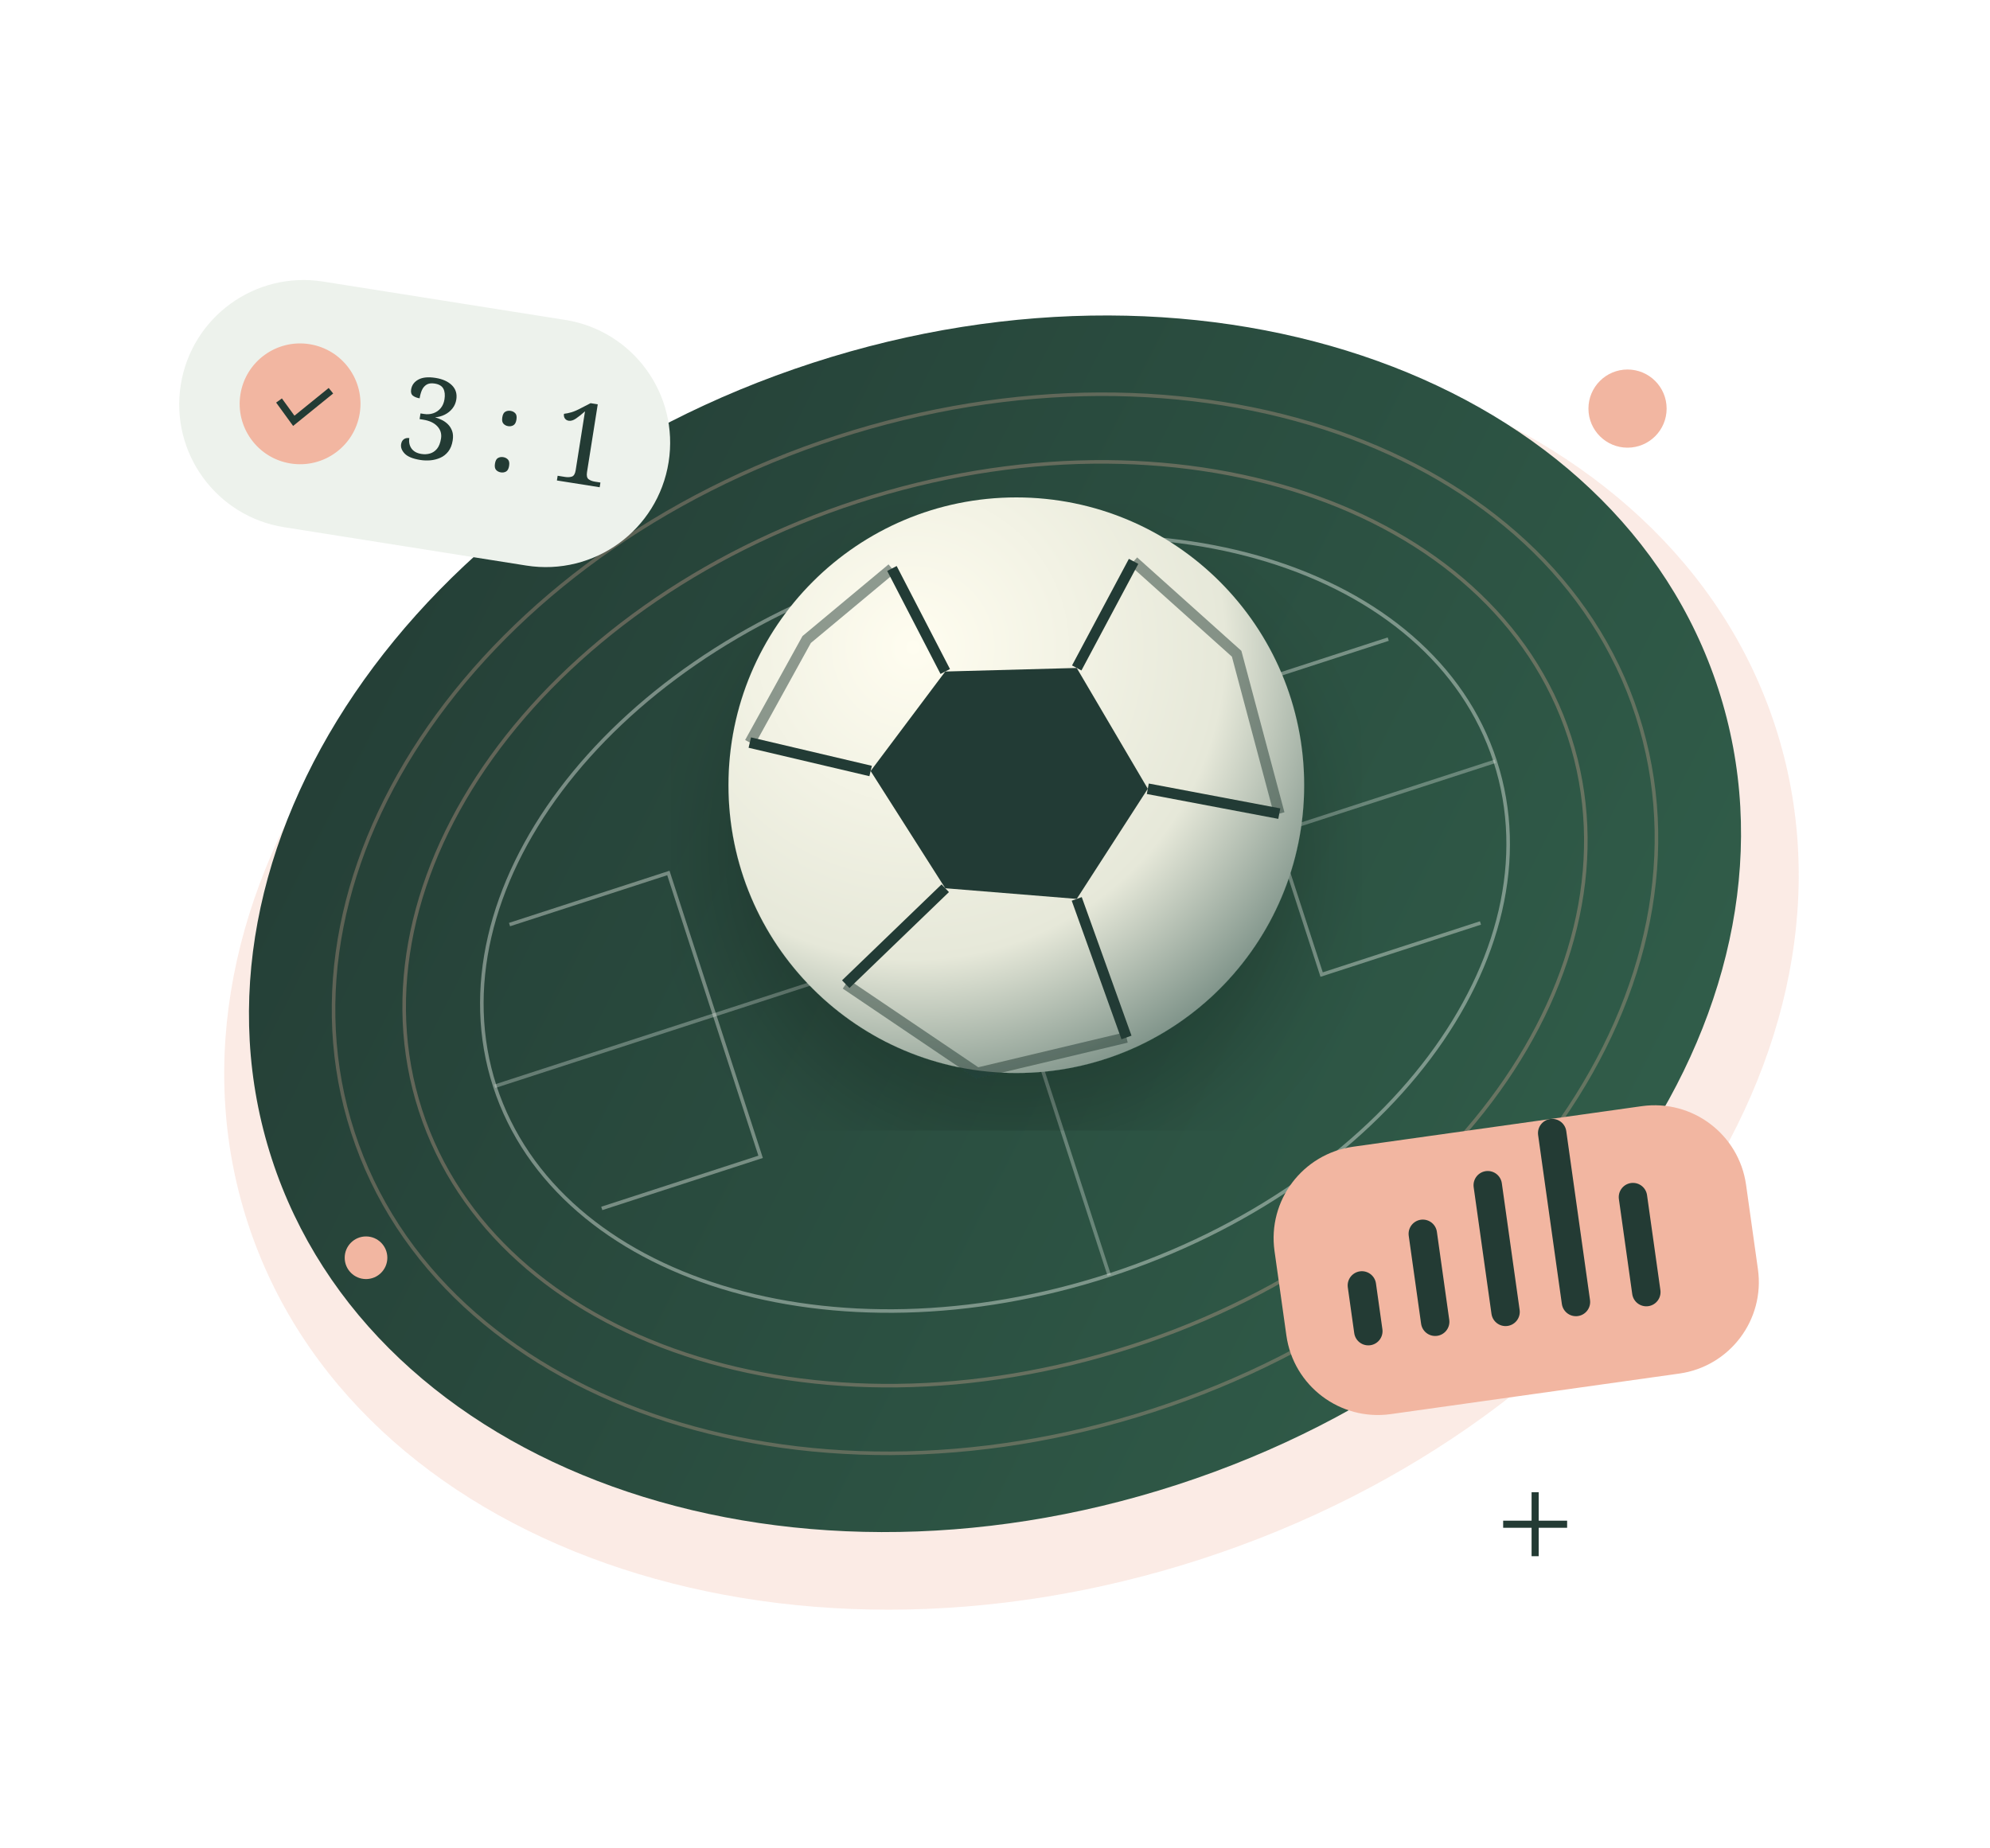
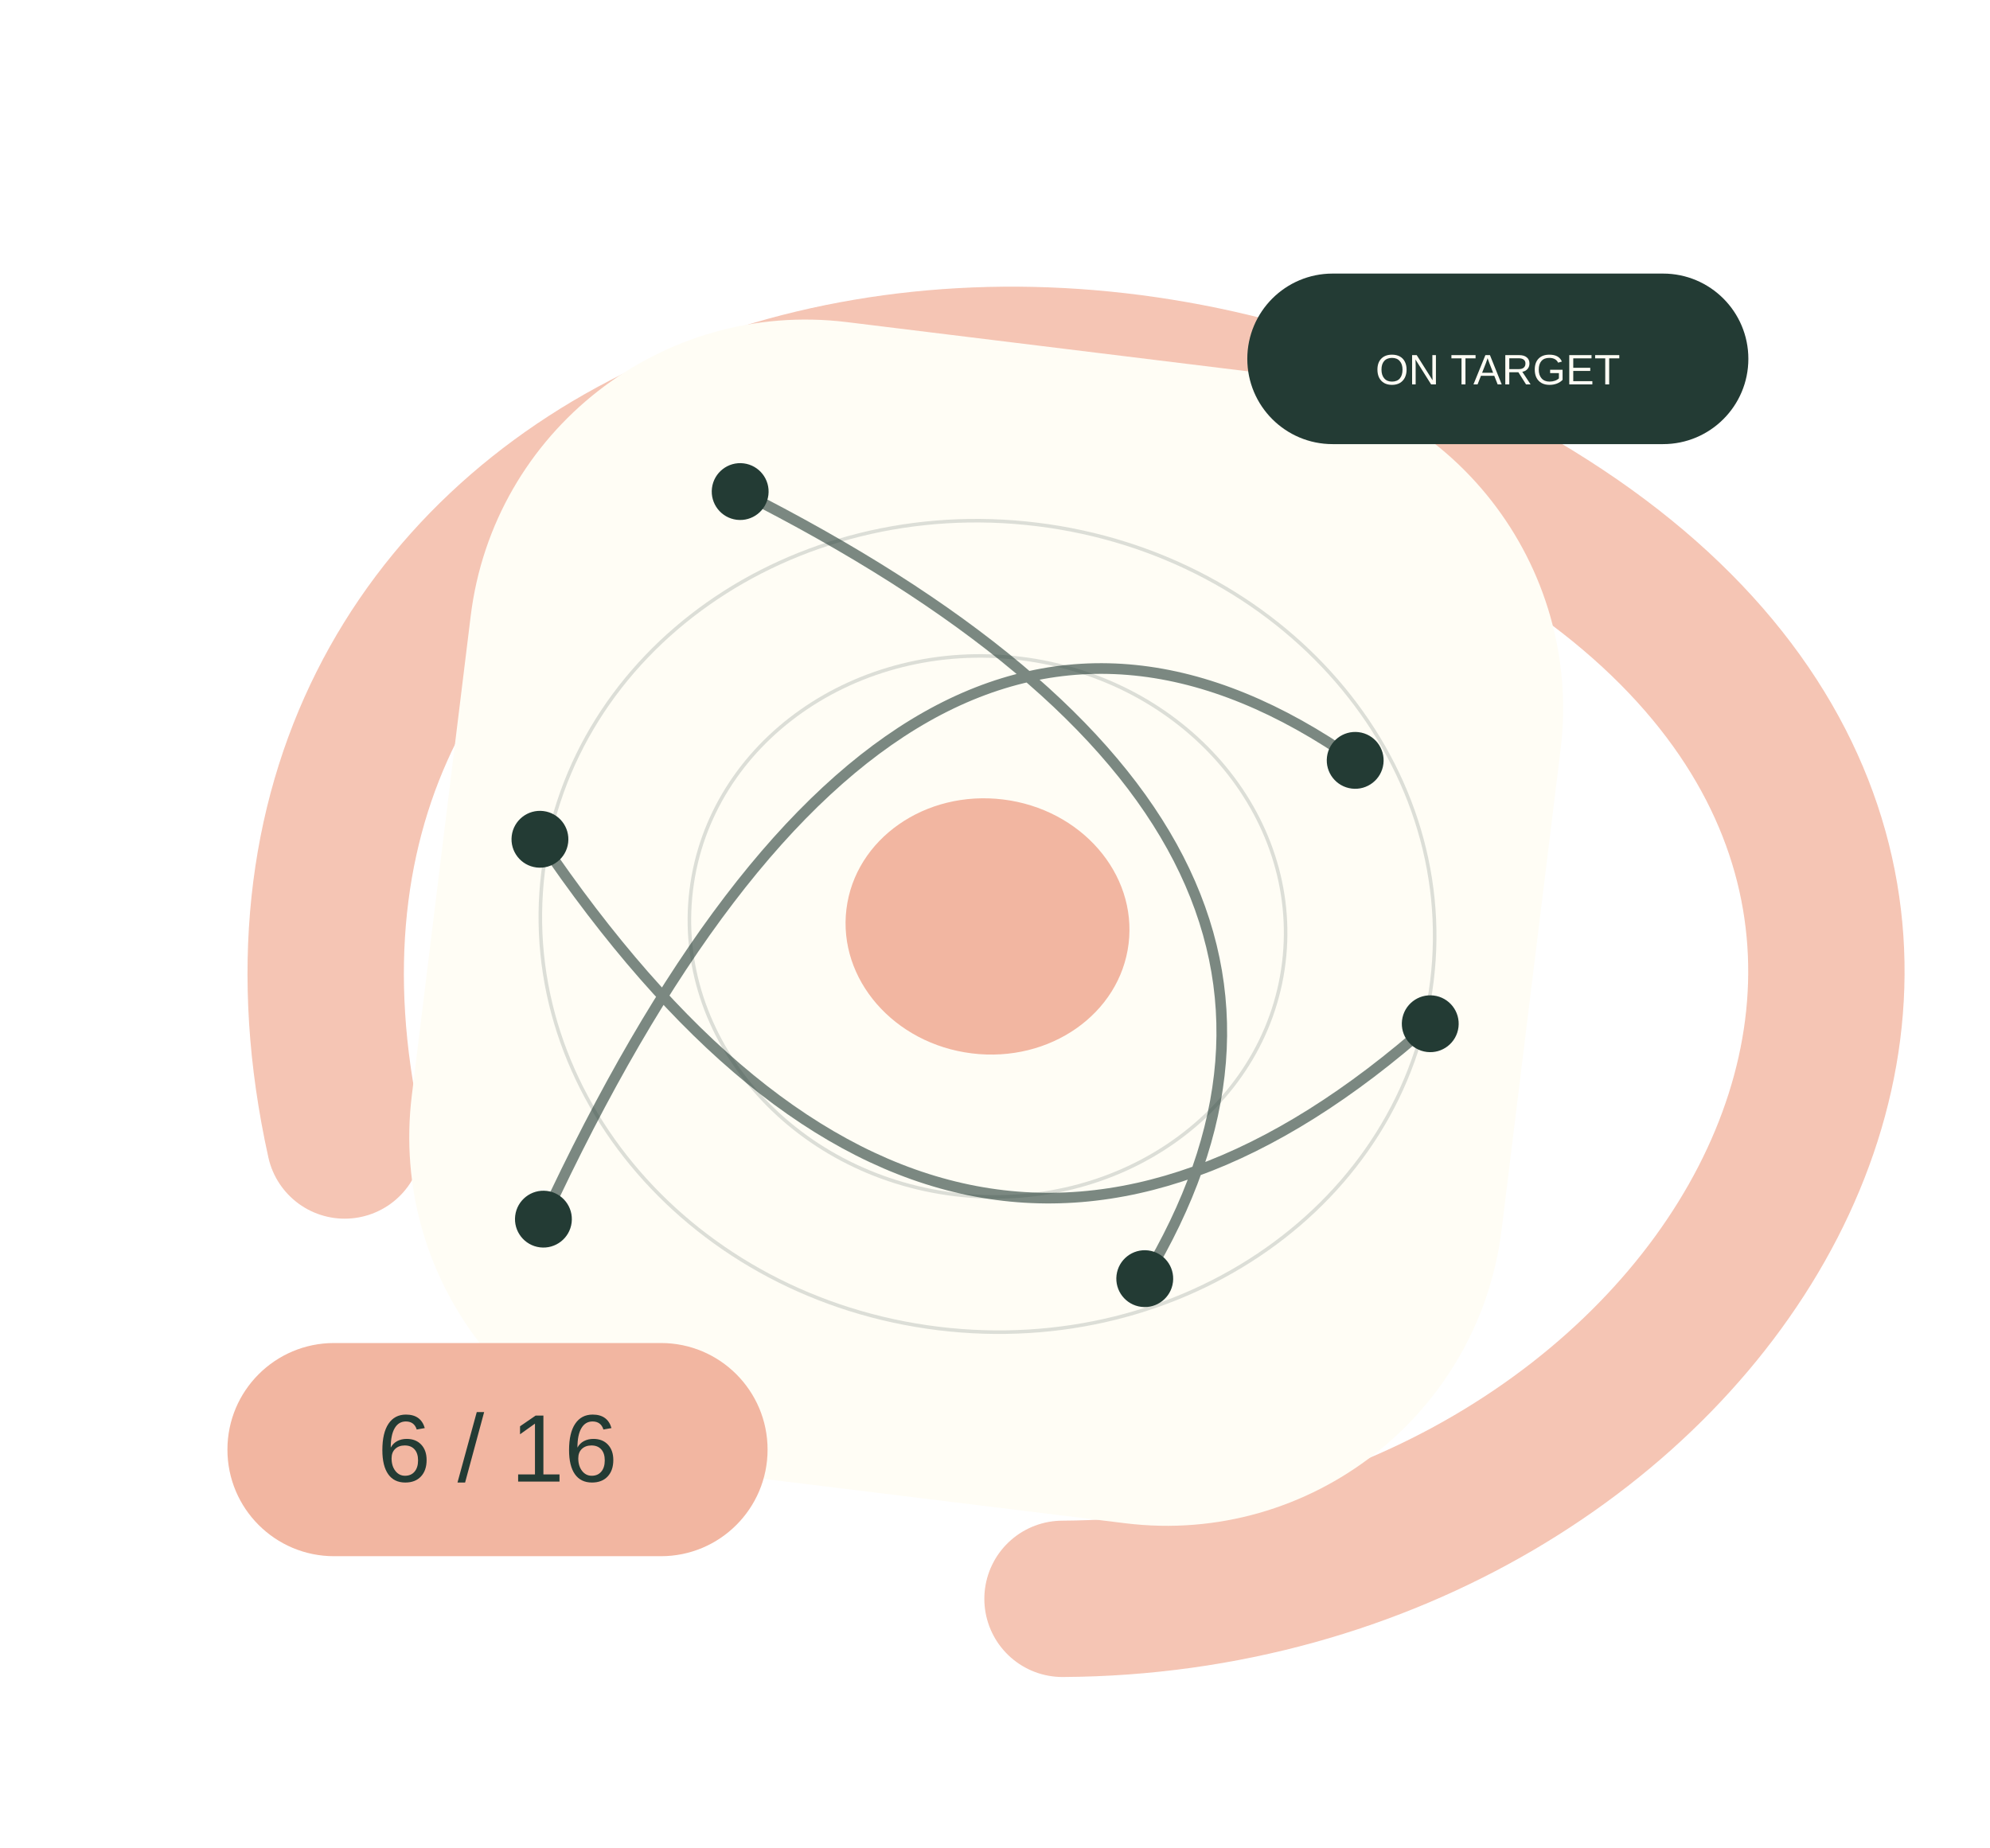
<svg xmlns="http://www.w3.org/2000/svg" viewBox="0 0 560 520" fill="none">
  <defs>
-     <linearGradient id="field" x1="100" y1="80" x2="460" y2="440" gradientUnits="userSpaceOnUse">
-       <stop stop-color="#233b34" />
-       <stop offset="1" stop-color="#32614c" />
+     <linearGradient id="gold" x1="80" y1="40" x2="430" y2="470" gradientUnits="userSpaceOnUse">
+       <stop stop-color="#fff1b6" />
+       <stop offset=".3" stop-color="#d8b268" />
+       <stop offset=".5" stop-color="#a97e32" />
+       <stop offset=".72" stop-color="#f5dfa2" />
+       <stop offset="1" stop-color="#c79c52" />
    </linearGradient>
-     <radialGradient id="ball" cx=".32" cy=".26" r=".8">
-       <stop stop-color="#fffdf0" />
-       <stop offset=".68" stop-color="#e6e8d9" />
-       <stop offset="1" stop-color="#81958b" />
-     </radialGradient>
+     <linearGradient id="bar" x1="150" y1="110" x2="400" y2="380" gradientUnits="userSpaceOnUse">
+       <stop stop-color="#ffefad" />
+       <stop offset=".5" stop-color="#b38739" />
+       <stop offset="1" stop-color="#e7c77b" />
+     </linearGradient>
    <filter id="shadow">
-       <feDropShadow dx="0" dy="18" stdDeviation="13" flood-opacity=".2" />
+       <feDropShadow dx="0" dy="14" stdDeviation="12" flood-opacity=".16" />
    </filter>
  </defs>
-   <g transform="rotate(-18 280 260)">
-     <ellipse cx="280" cy="275" rx="226" ry="173" fill="#f2b6a1" opacity=".28" />
-     <ellipse cx="280" cy="260" rx="214" ry="166" fill="url(#field)" />
-     <ellipse cx="280" cy="260" rx="190" ry="144" stroke="#f2b6a1" opacity=".28" />
-     <ellipse cx="280" cy="260" rx="170" ry="125" stroke="#f2b6a1" opacity=".3" />
-     <ellipse cx="280" cy="260" rx="148" ry="104" stroke="#edf2ec" opacity=".42" />
-     <path d="M132 260h296M280 156v208" stroke="#edf2ec" opacity=".32" />
-     <ellipse cx="280" cy="260" rx="49" ry="36" stroke="#edf2ec" opacity=".45" />
-     <path d="M150 218h47v84h-47m260-84h-47v84h47" stroke="#edf2ec" opacity=".4" />
+   <path d="M97 321C55 131 269 42 435 148s46 301-136 302" stroke="#f2b6a1" stroke-width="44" stroke-linecap="round" opacity=".8" />
+   <g transform="rotate(7 280 260)">
+     <rect x="123" y="97" width="309" height="326" rx="95" fill="#fffdf5" />
+     <ellipse cx="278" cy="261" rx="126" ry="114" stroke="#233b34" opacity=".16" />
+     <ellipse cx="278" cy="261" rx="84" ry="76" stroke="#233b34" opacity=".16" />
+     <ellipse cx="278" cy="261" rx="40" ry="36" fill="#f2b6a1" />
+     <path d="M164 358Q238 129 375 202M194 148Q394 220 334 354M150 252Q286 408 405 273" stroke="#233b34" opacity=".6" stroke-width="3" stroke-linecap="round" />
+     <circle cx="164" cy="358" r="8" fill="#233b34" />
+     <circle cx="375" cy="202" r="8" fill="#233b34" />
+     <circle cx="194" cy="148" r="8" fill="#233b34" />
+     <circle cx="334" cy="354" r="8" fill="#233b34" />
+     <circle cx="150" cy="252" r="8" fill="#233b34" />
+     <circle cx="405" cy="273" r="8" fill="#233b34" />
  </g>
-   <g filter="url(#shadow)">
-     <circle cx="286" cy="221" r="81" fill="url(#ball)" />
-     <path d="m266 189 37-1 20 34-20 31-37-3-21-33z" fill="#233b34" />
-     <path d="m266 189-15-29m52 28 16-30m4 64 37 7m-57 24 14 39m-51-42-28 27m7-60-34-8" stroke="#233b34" stroke-width="3" />
-     <path d="m251 160-24 20-16 29m108-51 29 26 12 45m-43 63-42 10-37-25" stroke="#233b34" stroke-width="3" opacity=".5" />
-   </g>
-   <g transform="rotate(9 124 126)">
-     <rect x="49" y="85" width="139" height="70" rx="35" fill="#edf2ec" />
-     <circle cx="83" cy="120" r="17" fill="#f2b6a1" />
-     <path d="m77 120 5 5 9-10" stroke="#233b34" stroke-width="2" />
-     <text x="111" y="130" font-family="Georgia,serif" font-size="32" fill="#233b34">3 : 1</text>
-   </g>
-   <g transform="rotate(-8 424 350)">
-     <rect x="359" y="317" width="134" height="76" rx="26" fill="#f2b6a1" />
-     <path d="M382 369v-13m19 13v-25m20 25v-36m20 36v-48m20 48v-27" stroke="#233b34" stroke-width="8" stroke-linecap="round" />
-   </g>
-   <circle cx="458" cy="115" r="11" fill="#f2b6a1" />
-   <circle cx="103" cy="354" r="6" fill="#f2b6a1" />
-   <path d="m432 438 0-18m-9 9h18" stroke="#233b34" stroke-width="2" />
+   <rect x="64" y="378" width="152" height="60" rx="30" fill="#f2b6a1" />
+   <text x="140" y="417" text-anchor="middle" font-family="Arial,sans-serif" font-size="27" fill="#233b34">6 / 16</text>
+   <rect x="351" y="77" width="141" height="48" rx="24" fill="#233b34" />
+   <text x="421.5" y="108.2" text-anchor="middle" font-family="Arial,sans-serif" font-size="12" fill="#fffdf5">ON TARGET</text>
</svg>
